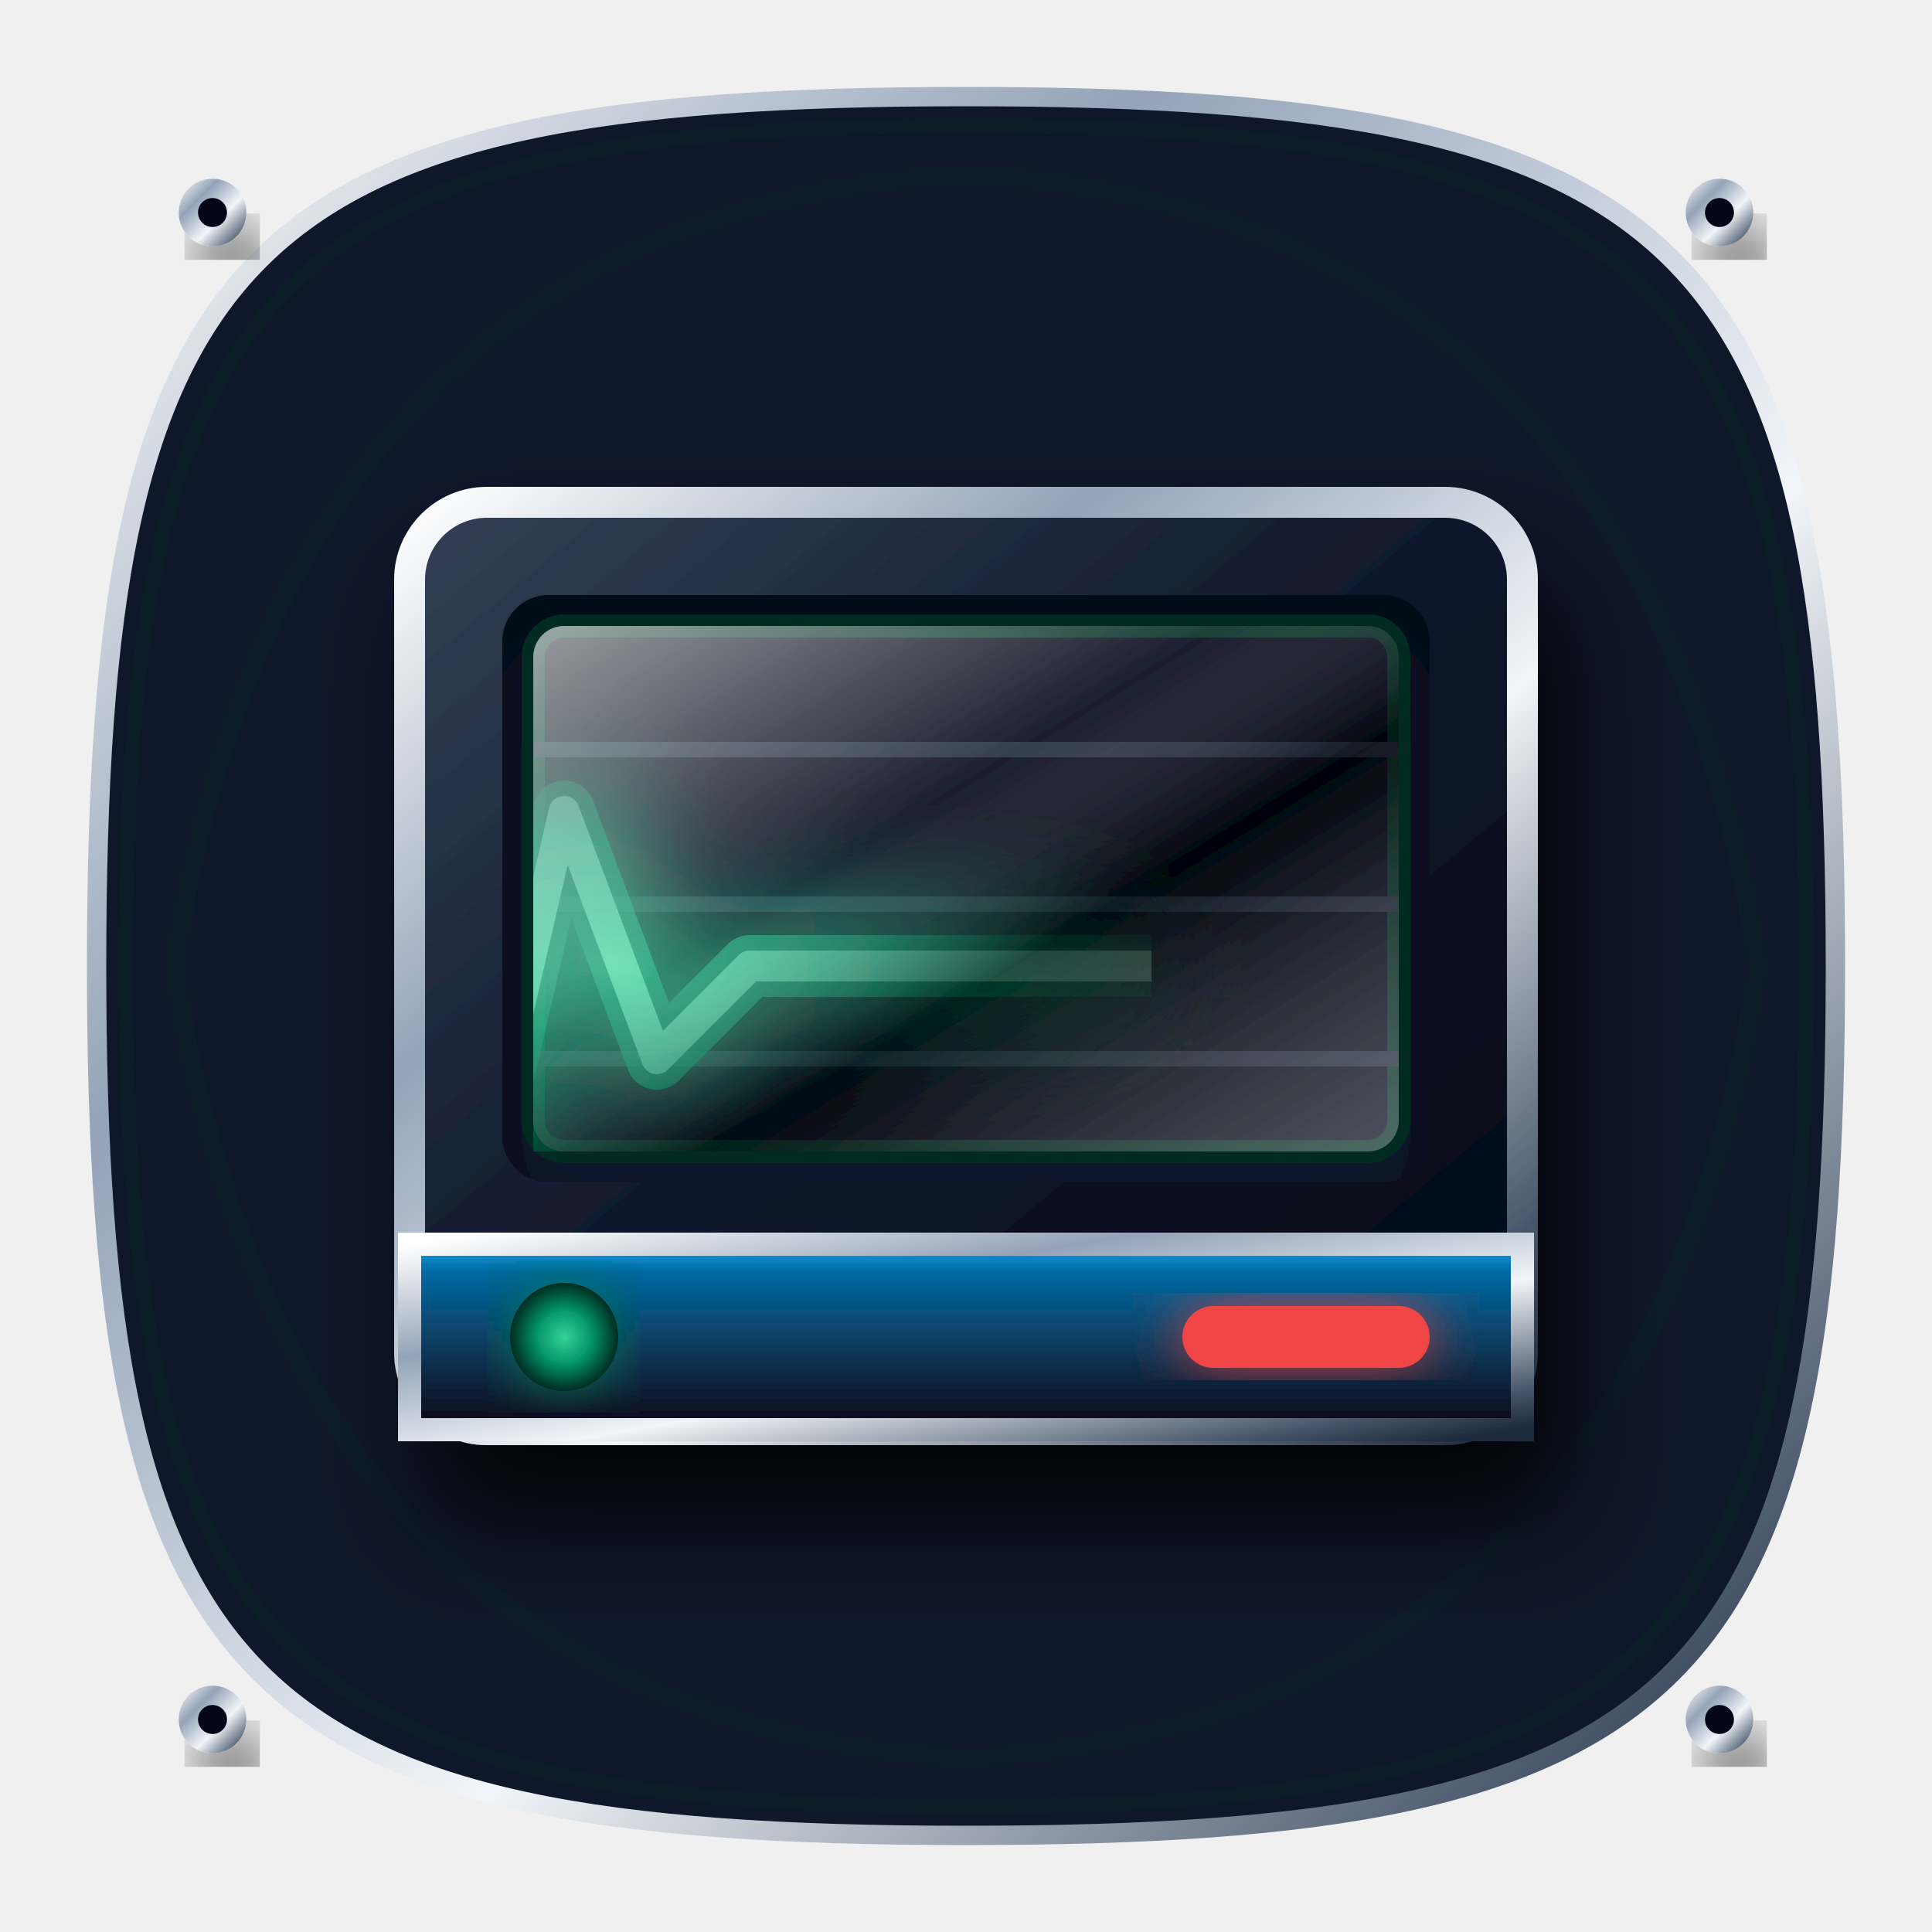
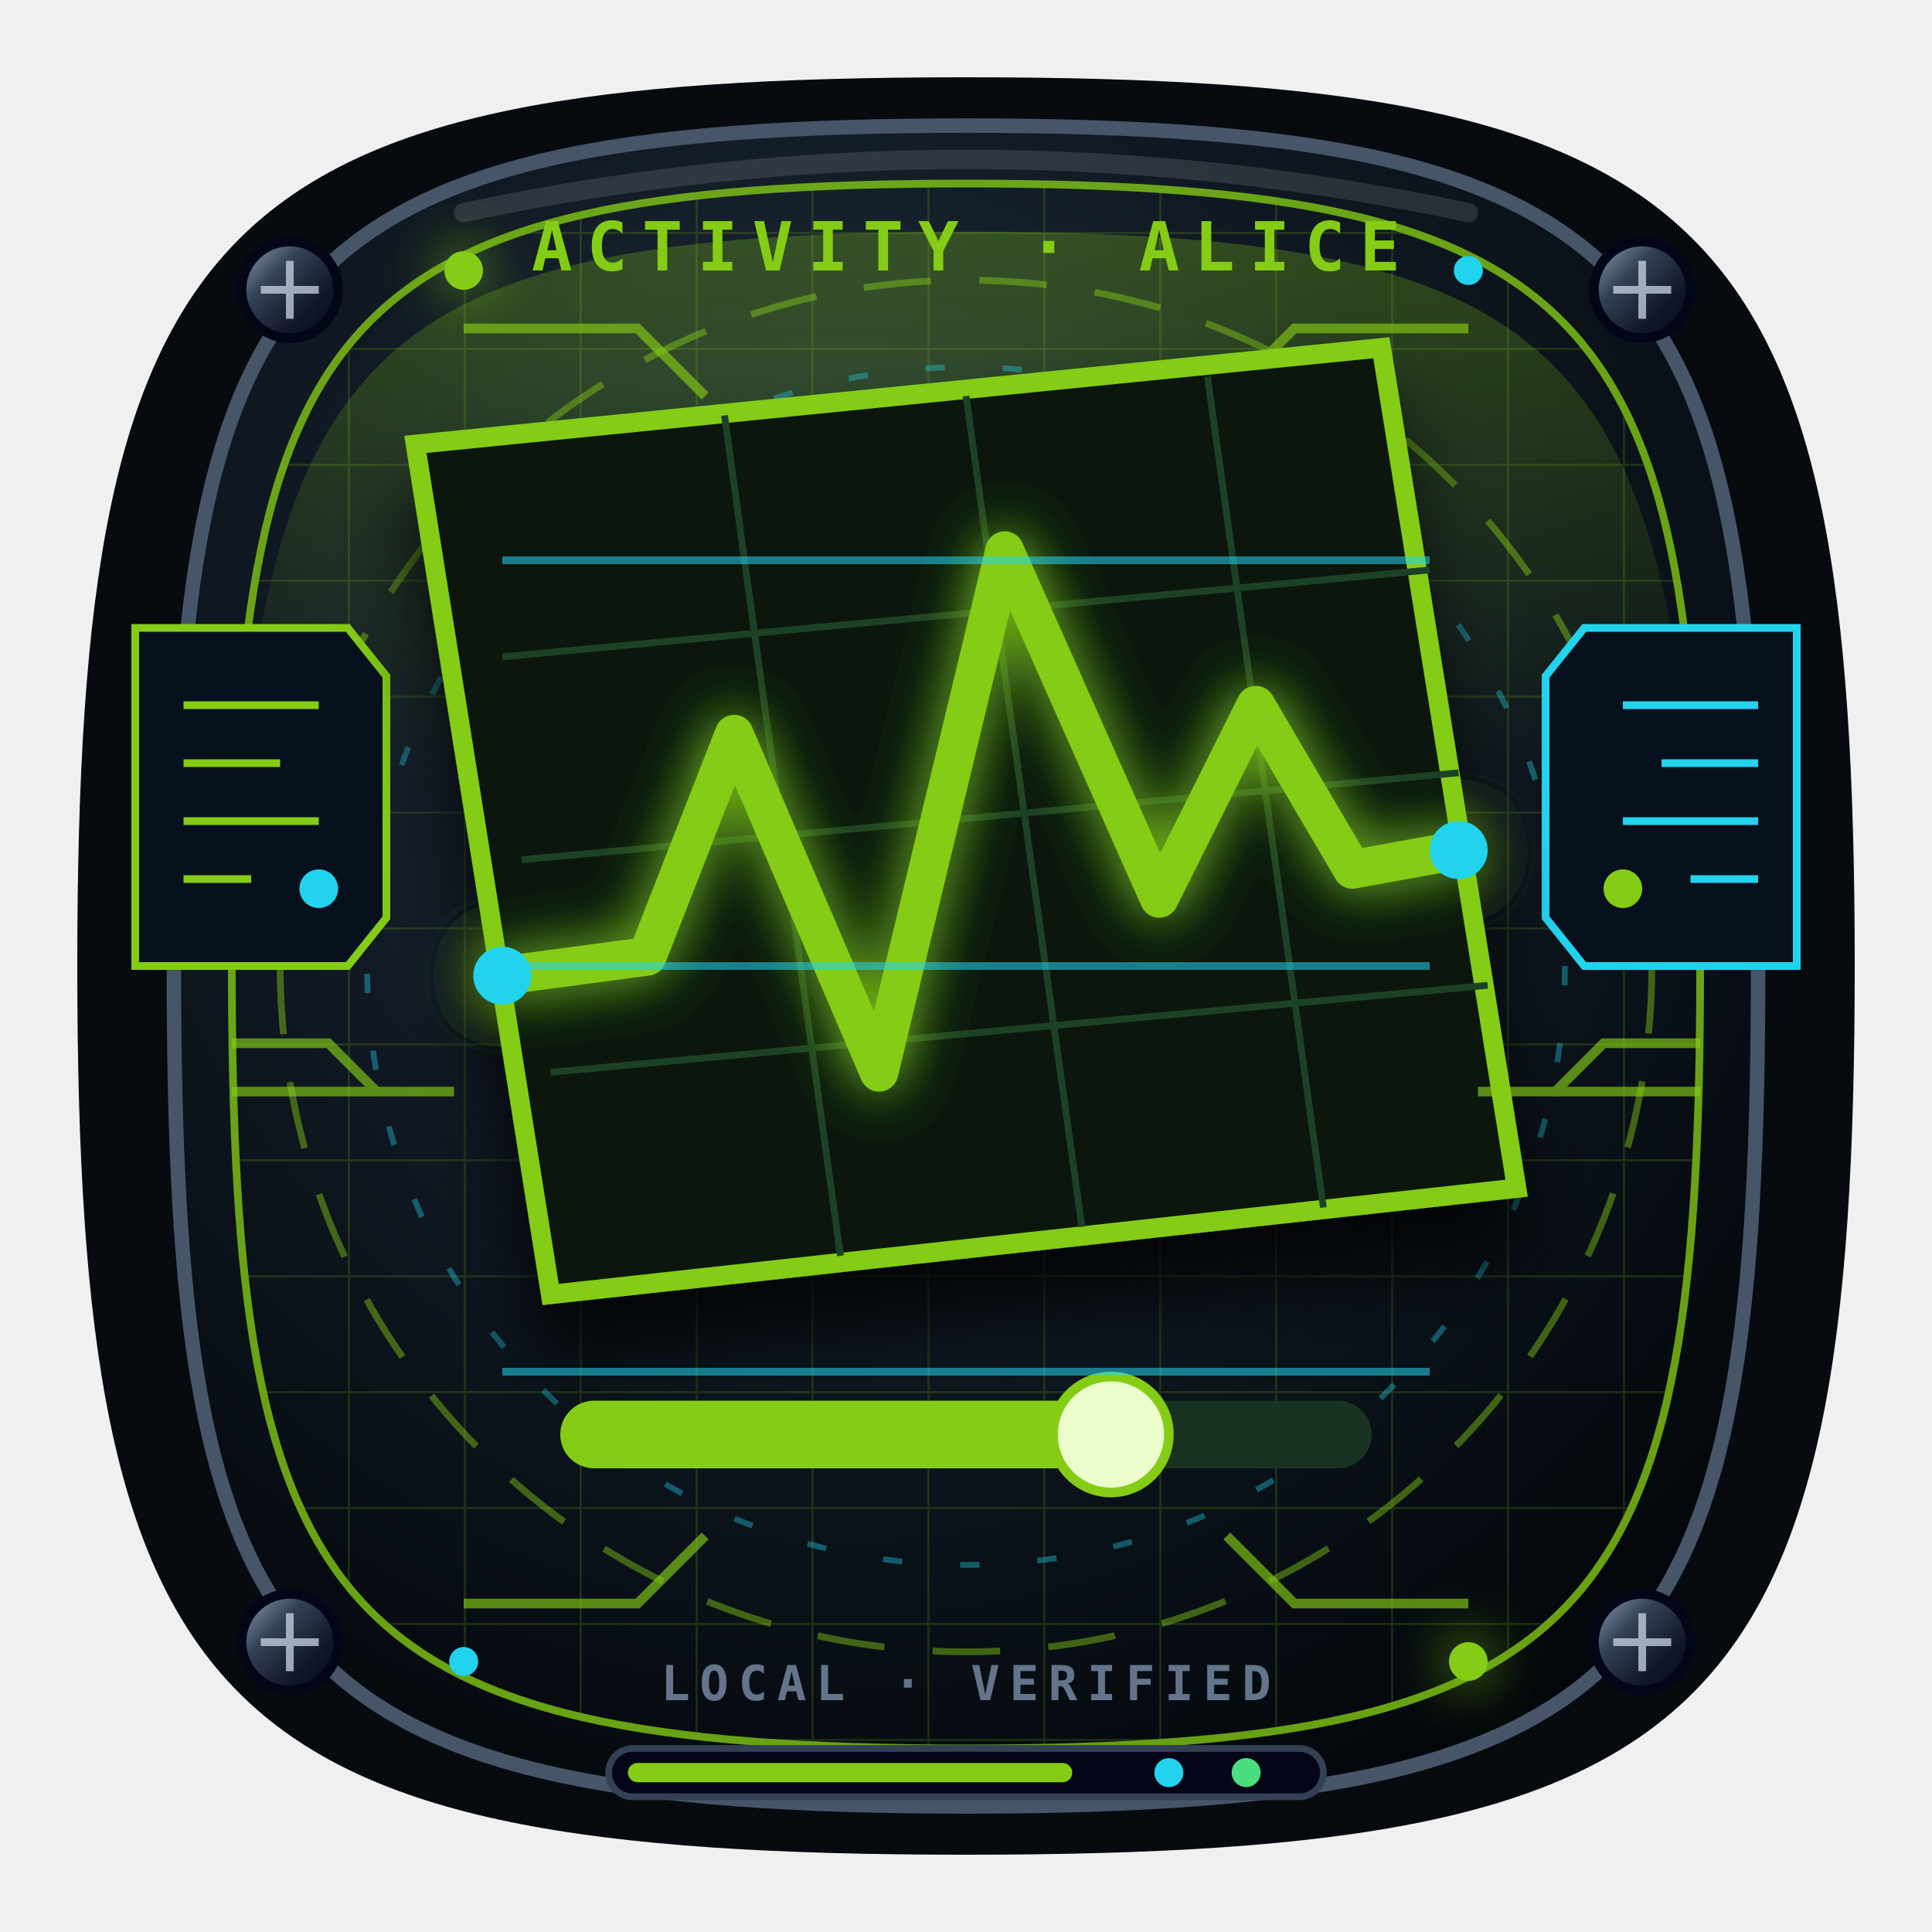
- <svg xmlns="http://www.w3.org/2000/svg" width="200" height="200" viewBox="0 0 200 200">
+ <svg xmlns="http://www.w3.org/2000/svg" viewBox="0 0 200 200" role="img" aria-label="Actividad">
+   <style>
+     .activity-orbit{animation:activityOrbit 4s linear infinite}.activity-pulse{animation:activityPulse 1.8s ease-in-out infinite}.activity-scan{animation:activityScan 3s ease-in-out infinite}
+     @keyframes activityOrbit{to{stroke-dashoffset:-42}}@keyframes activityPulse{50%{opacity:.3}}@keyframes activityScan{0%,100%{transform:translateX(-7px);opacity:.18}50%{transform:translateX(7px);opacity:.8}}
+     @media (prefers-reduced-motion:reduce){.activity-orbit,.activity-pulse,.activity-scan{animation:none}}
+   </style>
  <defs>
-     <linearGradient id="goldGrad" x1="0%" y1="0%" x2="100%" y2="100%">
-       <stop offset="0%" stop-color="#fef08a" />
-       <stop offset="20%" stop-color="#f59e0b" />
-       <stop offset="50%" stop-color="#fcd34d" />
-       <stop offset="80%" stop-color="#b45309" />
-       <stop offset="100%" stop-color="#78350f" />
+     <radialGradient id="activity-base" cx="42%" cy="32%" r="75%">
+       <stop stop-color="#263442" />
+       <stop offset=".48" stop-color="#101923" />
+       <stop offset="1" stop-color="#03070b" />
+     </radialGradient>
+     <linearGradient id="activity-metal" x1="0" y1="0" x2="1" y2="1">
+       <stop stop-color="#94a3b8" />
+       <stop offset=".35" stop-color="#334155" />
+       <stop offset=".7" stop-color="#111827" />
+       <stop offset="1" stop-color="#020617" />
    </linearGradient>
-     <linearGradient id="goldLight" x1="0%" y1="100%" x2="100%" y2="0%">
-       <stop offset="0%" stop-color="#fcd34d" />
-       <stop offset="100%" stop-color="#fffbeb" />
+     <linearGradient id="activity-accent" x1="0" x2="1">
+       <stop stop-color="#84cc16" />
+       <stop offset=".52" stop-color="#f8fafc" />
+       <stop offset="1" stop-color="#22d3ee" />
    </linearGradient>
-     <linearGradient id="silverGrad" x1="0%" y1="0%" x2="100%" y2="100%">
-       <stop offset="0%" stop-color="#ffffff" />
-       <stop offset="30%" stop-color="#94a3b8" />
-       <stop offset="60%" stop-color="#f1f5f9" />
-       <stop offset="90%" stop-color="#475569" />
-       <stop offset="100%" stop-color="#1e293b" />
-     </linearGradient>
-     <linearGradient id="silverDark" x1="0%" y1="0%" x2="100%" y2="100%">
-       <stop offset="0%" stop-color="#94a3b8" />
-       <stop offset="100%" stop-color="#0f172a" />
-     </linearGradient>
-     <linearGradient id="darkMetal" x1="0%" y1="0%" x2="100%" y2="100%">
-       <stop offset="0%" stop-color="#334155" />
-       <stop offset="50%" stop-color="#0f172a" />
-       <stop offset="100%" stop-color="#020617" />
-     </linearGradient>
-     <linearGradient id="solarCellGrad" x1="0%" y1="0%" x2="0%" y2="100%">
-       <stop offset="0%" stop-color="#0ea5e9" />
-       <stop offset="15%" stop-color="#0369a1" />
-       <stop offset="85%" stop-color="#0f172a" />
-       <stop offset="100%" stop-color="#020617" />
-     </linearGradient>
-     <linearGradient id="glassGrad" x1="0%" y1="0%" x2="100%" y2="100%">
-       <stop offset="0%" stop-color="#ffffff" stop-opacity="0.6" />
-       <stop offset="40%" stop-color="#ffffff" stop-opacity="0.1" />
-       <stop offset="60%" stop-color="#000000" stop-opacity="0.4" />
-       <stop offset="100%" stop-color="#ffffff" stop-opacity="0.3" />
-     </linearGradient>
-     <radialGradient id="accentGrad" cx="50%" cy="50%" r="50%">
-       <stop offset="0%" stop-color="#34d399" />
-       <stop offset="50%" stop-color="#059669" />
-       <stop offset="100%" stop-color="#022c22" />
+     <radialGradient id="activity-holo">
+       <stop stop-color="#fff" />
+       <stop offset=".18" stop-color="#84cc16" />
+       <stop offset=".68" stop-color="#22d3ee" />
+       <stop offset="1" stop-color="#07111d" />
    </radialGradient>
-     <filter id="neonGlow" x="-20%" y="-20%" width="140%" height="140%">
-       <feGaussianBlur stdDeviation="2" result="blur" />
+     <pattern id="activity-grid" width="12" height="12" patternUnits="userSpaceOnUse">
+       <path d="M12 0H0v12" fill="none" stroke="#84cc16" stroke-width=".45" opacity=".22" />
+     </pattern>
+     <filter id="activity-glow" x="-50%" y="-50%" width="200%" height="200%">
+       <feGaussianBlur stdDeviation="2.8" result="b" />
      <feMerge>
-         <feMergeNode in="blur" />
+         <feMergeNode in="b" />
        <feMergeNode in="SourceGraphic" />
      </feMerge>
    </filter>
-     <filter id="strongGlow" x="-50%" y="-50%" width="200%" height="200%">
-       <feGaussianBlur stdDeviation="4" result="blur" />
-       <feComponentTransfer>
-         <feFuncA type="linear" slope="1.5" />
-       </feComponentTransfer>
-       <feMerge>
-         <feMergeNode />
-         <feMergeNode in="SourceGraphic" />
-       </feMerge>
+     <filter id="activity-shadow" x="-40%" y="-40%" width="180%" height="190%">
+       <feDropShadow dx="0" dy="6" stdDeviation="4" flood-color="#000" flood-opacity=".8" />
    </filter>
-     <filter id="dropShadow" x="-20%" y="-20%" width="140%" height="140%">
-       <feDropShadow dx="2" dy="5" stdDeviation="3.5" flood-color="#000" flood-opacity="0.85" />
-     </filter>
-     <filter id="innerShadow" x="-20%" y="-20%" width="140%" height="140%">
-       <feOffset dx="0" dy="3" />
-       <feGaussianBlur stdDeviation="2.5" result="offset-blur" />
-       <feComposite operator="out" in="SourceGraphic" in2="offset-blur" result="inverse" />
-       <feFlood flood-color="black" flood-opacity="0.8" result="color" />
-       <feComposite operator="in" in="color" in2="inverse" result="shadow" />
-       <feComposite operator="over" in="shadow" in2="SourceGraphic" />
-     </filter>
+     <linearGradient id="activity-beam" x1="0" y1="0" x2="0" y2="1">
+       <stop stop-color="#84cc16" stop-opacity=".28" />
+       <stop offset="1" stop-color="#84cc16" stop-opacity="0" />
+     </linearGradient>
  </defs>
-   <g>
-     <path d="M100 10 C 175 10 190 25 190 100 C 190 175 175 190 100 190 C 25 190 10 175 10 100 C 10 25 25 10 100 10 Z" fill="#0f172a" stroke="url(#silverGrad)" stroke-width="2" />
-     <path d="M100 13 C 171 13 187 29 187 100 C 187 171 171 187 100 187 C 29 187 13 171 13 100 C 13 29 29 13 100 13 Z" fill="none" stroke="url(#accentGrad)" stroke-width="1.5" opacity="0.3">
-       <animate attributeName="opacity" values="0.1;0.4;0.1" dur="4s" repeatCount="indefinite" />
-     </path>
-     <path d="M 100 18 Q 170 22 182 100 Q 170 178 100 182 Q 30 178 18 100 Q 30 22 100 18 Z" fill="none" stroke="url(#accentGrad)" stroke-width="2" opacity="0.15" />
-     <circle cx="22" cy="22" r="3.5" fill="url(#silverGrad)" filter="url(#dropShadow)" />
-     <circle cx="22" cy="22" r="1.5" fill="#020617" />
-     <circle cx="178" cy="22" r="3.5" fill="url(#silverGrad)" filter="url(#dropShadow)" />
-     <circle cx="178" cy="22" r="1.5" fill="#020617" />
-     <circle cx="22" cy="178" r="3.5" fill="url(#silverGrad)" filter="url(#dropShadow)" />
-     <circle cx="22" cy="178" r="1.5" fill="#020617" />
-     <circle cx="178" cy="178" r="3.5" fill="url(#silverGrad)" filter="url(#dropShadow)" />
-     <circle cx="178" cy="178" r="1.5" fill="#020617" />
+   <path d="M100 8C178 8 192 22 192 100S178 192 100 192 8 178 8 100 22 8 100 8Z" fill="#070a0f" />
+   <path d="M100 13c72 0 82 15 82 87s-10 87-82 87-82-15-82-87 10-87 82-87Z" fill="url(#activity-base)" stroke="#475569" stroke-width="1.5" />
+   <path d="M100 19c66 0 76 14 76 81s-10 81-76 81-76-14-76-81 10-81 76-81Z" fill="url(#activity-grid)" stroke="#84cc16" stroke-width=".8" opacity=".78" />
+   <path d="M100 24c57 0 71 10 75 57L25 81c4-47 18-57 75-57Z" fill="url(#activity-beam)" />
+   <circle class="activity-orbit" cx="100" cy="100" r="71" fill="none" stroke="#84cc16" stroke-width=".7" stroke-dasharray="7 5" opacity=".45" />
+   <circle class="activity-orbit" cx="100" cy="100" r="62" fill="none" stroke="#22d3ee" stroke-width=".6" stroke-dasharray="2 6" opacity=".38" />
+   <path d="M48 34h18l7 7m79-7h-18l-7 7M48 166h18l7-7m79 7h-18l-7-7" fill="none" stroke="#84cc16" stroke-width="1" opacity=".65" />
+   <g fill="url(#activity-metal)" stroke="#020617">
+     <circle cx="30" cy="30" r="5" />
+     <circle cx="170" cy="30" r="5" />
+     <circle cx="30" cy="170" r="5" />
+     <circle cx="170" cy="170" r="5" />
  </g>
-   <g transform="translate(100, 100) scale(1.6)" filter="url(#dropShadow)">
-     <rect x="-36" y="-30" width="72" height="60" rx="5" fill="url(#darkMetal)" stroke="url(#silverGrad)" stroke-width="2" />
-     <rect x="-30" y="-24" width="60" height="38" rx="3" fill="#0f172a" filter="url(#innerShadow)" />
-     <rect x="-28" y="-22" width="56" height="34" rx="2" fill="#020617" stroke="url(#accentGrad)" stroke-width="1.5" />
-     <g stroke="#1e293b" stroke-width="1">
-       <line x1="-28" y1="-14" x2="28" y2="-14" />
-       <line x1="-28" y1="-4" x2="28" y2="-4" />
-       <line x1="-28" y1="6" x2="28" y2="6" />
+   <g stroke="#cbd5e1" stroke-width=".8" opacity=".75">
+     <path d="M27 30h6m-3-3v6M167 30h6m-3-3v6M27 170h6m-3-3v6M167 170h6m-3-3v6" />
+   </g>
+   <g fill="#84cc16" filter="url(#activity-glow)">
+     <circle cx="48" cy="28" r="2" />
+     <circle cx="152" cy="172" r="2" />
+   </g>
+   <g fill="#22d3ee">
+     <circle cx="152" cy="28" r="1.5" />
+     <circle cx="48" cy="172" r="1.5" />
+   </g>
+   <path d="M48 22Q100 11 152 22" fill="none" stroke="#fff" stroke-width="2" stroke-linecap="round" opacity=".12" />
+   <g font-family="Consolas,monospace" font-weight="900">
+     <text x="100" y="28" fill="#84cc16" font-size="7" text-anchor="middle" letter-spacing="1.5">ACTIVITY · ALICE</text>
+     <text x="100" y="176" fill="#64748b" font-size="5" text-anchor="middle" letter-spacing="1">LOCAL · VERIFIED</text>
+   </g>
+   <g transform="translate(14 65)" fill="#07111e" stroke="#84cc16" stroke-width=".8">
+     <path d="M0 0h22l4 5v25l-4 5H0z" />
+     <path d="M5 8h14M5 14h10M5 20h14M5 26h7" stroke="#84cc16" />
+     <circle class="activity-pulse" cx="19" cy="27" r="2" fill="#22d3ee" stroke="none" />
+   </g>
+   <g transform="translate(160 65)" fill="#07111e" stroke="#22d3ee" stroke-width=".8">
+     <path d="M4 0h22v35H4l-4-5V5z" />
+     <path d="M8 8h14M12 14h10M8 20h14M15 26h7" stroke="#22d3ee" />
+     <circle class="activity-pulse" cx="8" cy="27" r="2" fill="#84cc16" stroke="none" />
+   </g>
+   <g transform="translate(100 88)" filter="url(#activity-shadow)">
+     <path d="M-57-42 43-52 57 35-43 46z" fill="#07180f" stroke="#84cc16" stroke-width="2" />
+     <g stroke="#1e4225" stroke-width=".7">
+       <path d="M-48-20 48-29M-46 1 51-8M-43 23 54 14M-25-45-13 42M0-47 12 39M25-49 37 37" />
    </g>
-     <svg x="-28" y="-22" width="56" height="34">
-       <g stroke-linejoin="round">
-         <animateTransform attributeName="transform" type="translate" from="20 0" to="-20 0" dur="2s" repeatCount="indefinite" />
-         <path d="M -30 22 L -14 22 L -10 6 L -4 38 L 2 12 L 8 28 L 14 22 L 40 22" fill="none" stroke="#fff" stroke-width="2" />
-         <path d="M -30 22 L -14 22 L -10 6 L -4 38 L 2 12 L 8 28 L 14 22 L 40 22" fill="none" stroke="url(#accentGrad)" stroke-width="4" filter="url(#strongGlow)" opacity="0.8" />
-       </g>
-     </svg>
-     <rect x="-28" y="-22" width="56" height="34" rx="2" fill="url(#glassGrad)" />
-     <rect x="-36" y="18" width="72" height="12" fill="url(#solarCellGrad)" stroke="url(#silverGrad)" stroke-width="1.5" />
-     <circle cx="-26" cy="24" r="3.5" fill="url(#accentGrad)" filter="url(#neonGlow)">
-       <animate attributeName="fill" values="#059669;#34d399;#059669" dur="1s" repeatCount="indefinite" />
-     </circle>
-     <rect x="14" y="22" width="16" height="4" rx="2" fill="#ef4444" filter="url(#neonGlow)" />
+     <path d="M-48 13-33 11l9-23 15 35L4-31l16 36 10-20 10 17 11-2" fill="none" stroke="#84cc16" stroke-width="4" stroke-linecap="round" stroke-linejoin="round" filter="url(#activity-glow)" />
+     <circle cx="-48" cy="13" r="3" fill="#22d3ee" />
+     <circle cx="51" r="3" fill="#22d3ee" />
+   </g>
+   <g transform="translate(58 145)">
+     <rect width="84" height="7" rx="3.5" fill="#183321" />
+     <rect width="57" height="7" rx="3.5" fill="#84cc16" />
+     <circle cx="57" cy="3.5" r="6" fill="#ecfccb" stroke="#84cc16" />
+   </g>
+   <g class="activity-scan" stroke="#22d3ee" stroke-width=".8" opacity=".55">
+     <path d="M52 58h96M52 100h96M52 142h96" />
+   </g>
+   <g opacity=".65" stroke="#84cc16" stroke-width="1">
+     <path d="M24 108h10l5 5h8M176 108h-10l-5 5h-8" fill="none" />
+     <path d="M24 113h15M176 113h-15" />
+   </g>
+   <g transform="translate(63 181)">
+     <rect width="74" height="5" rx="2.5" fill="#020617" stroke="#334155" stroke-width=".7" />
+     <rect x="2" y="1.5" width="46" height="2" rx="1" fill="#84cc16" />
+     <circle cx="58" cy="2.5" r="1.5" fill="#22d3ee" />
+     <circle cx="66" cy="2.5" r="1.5" fill="#4ade80" />
  </g>
</svg>
